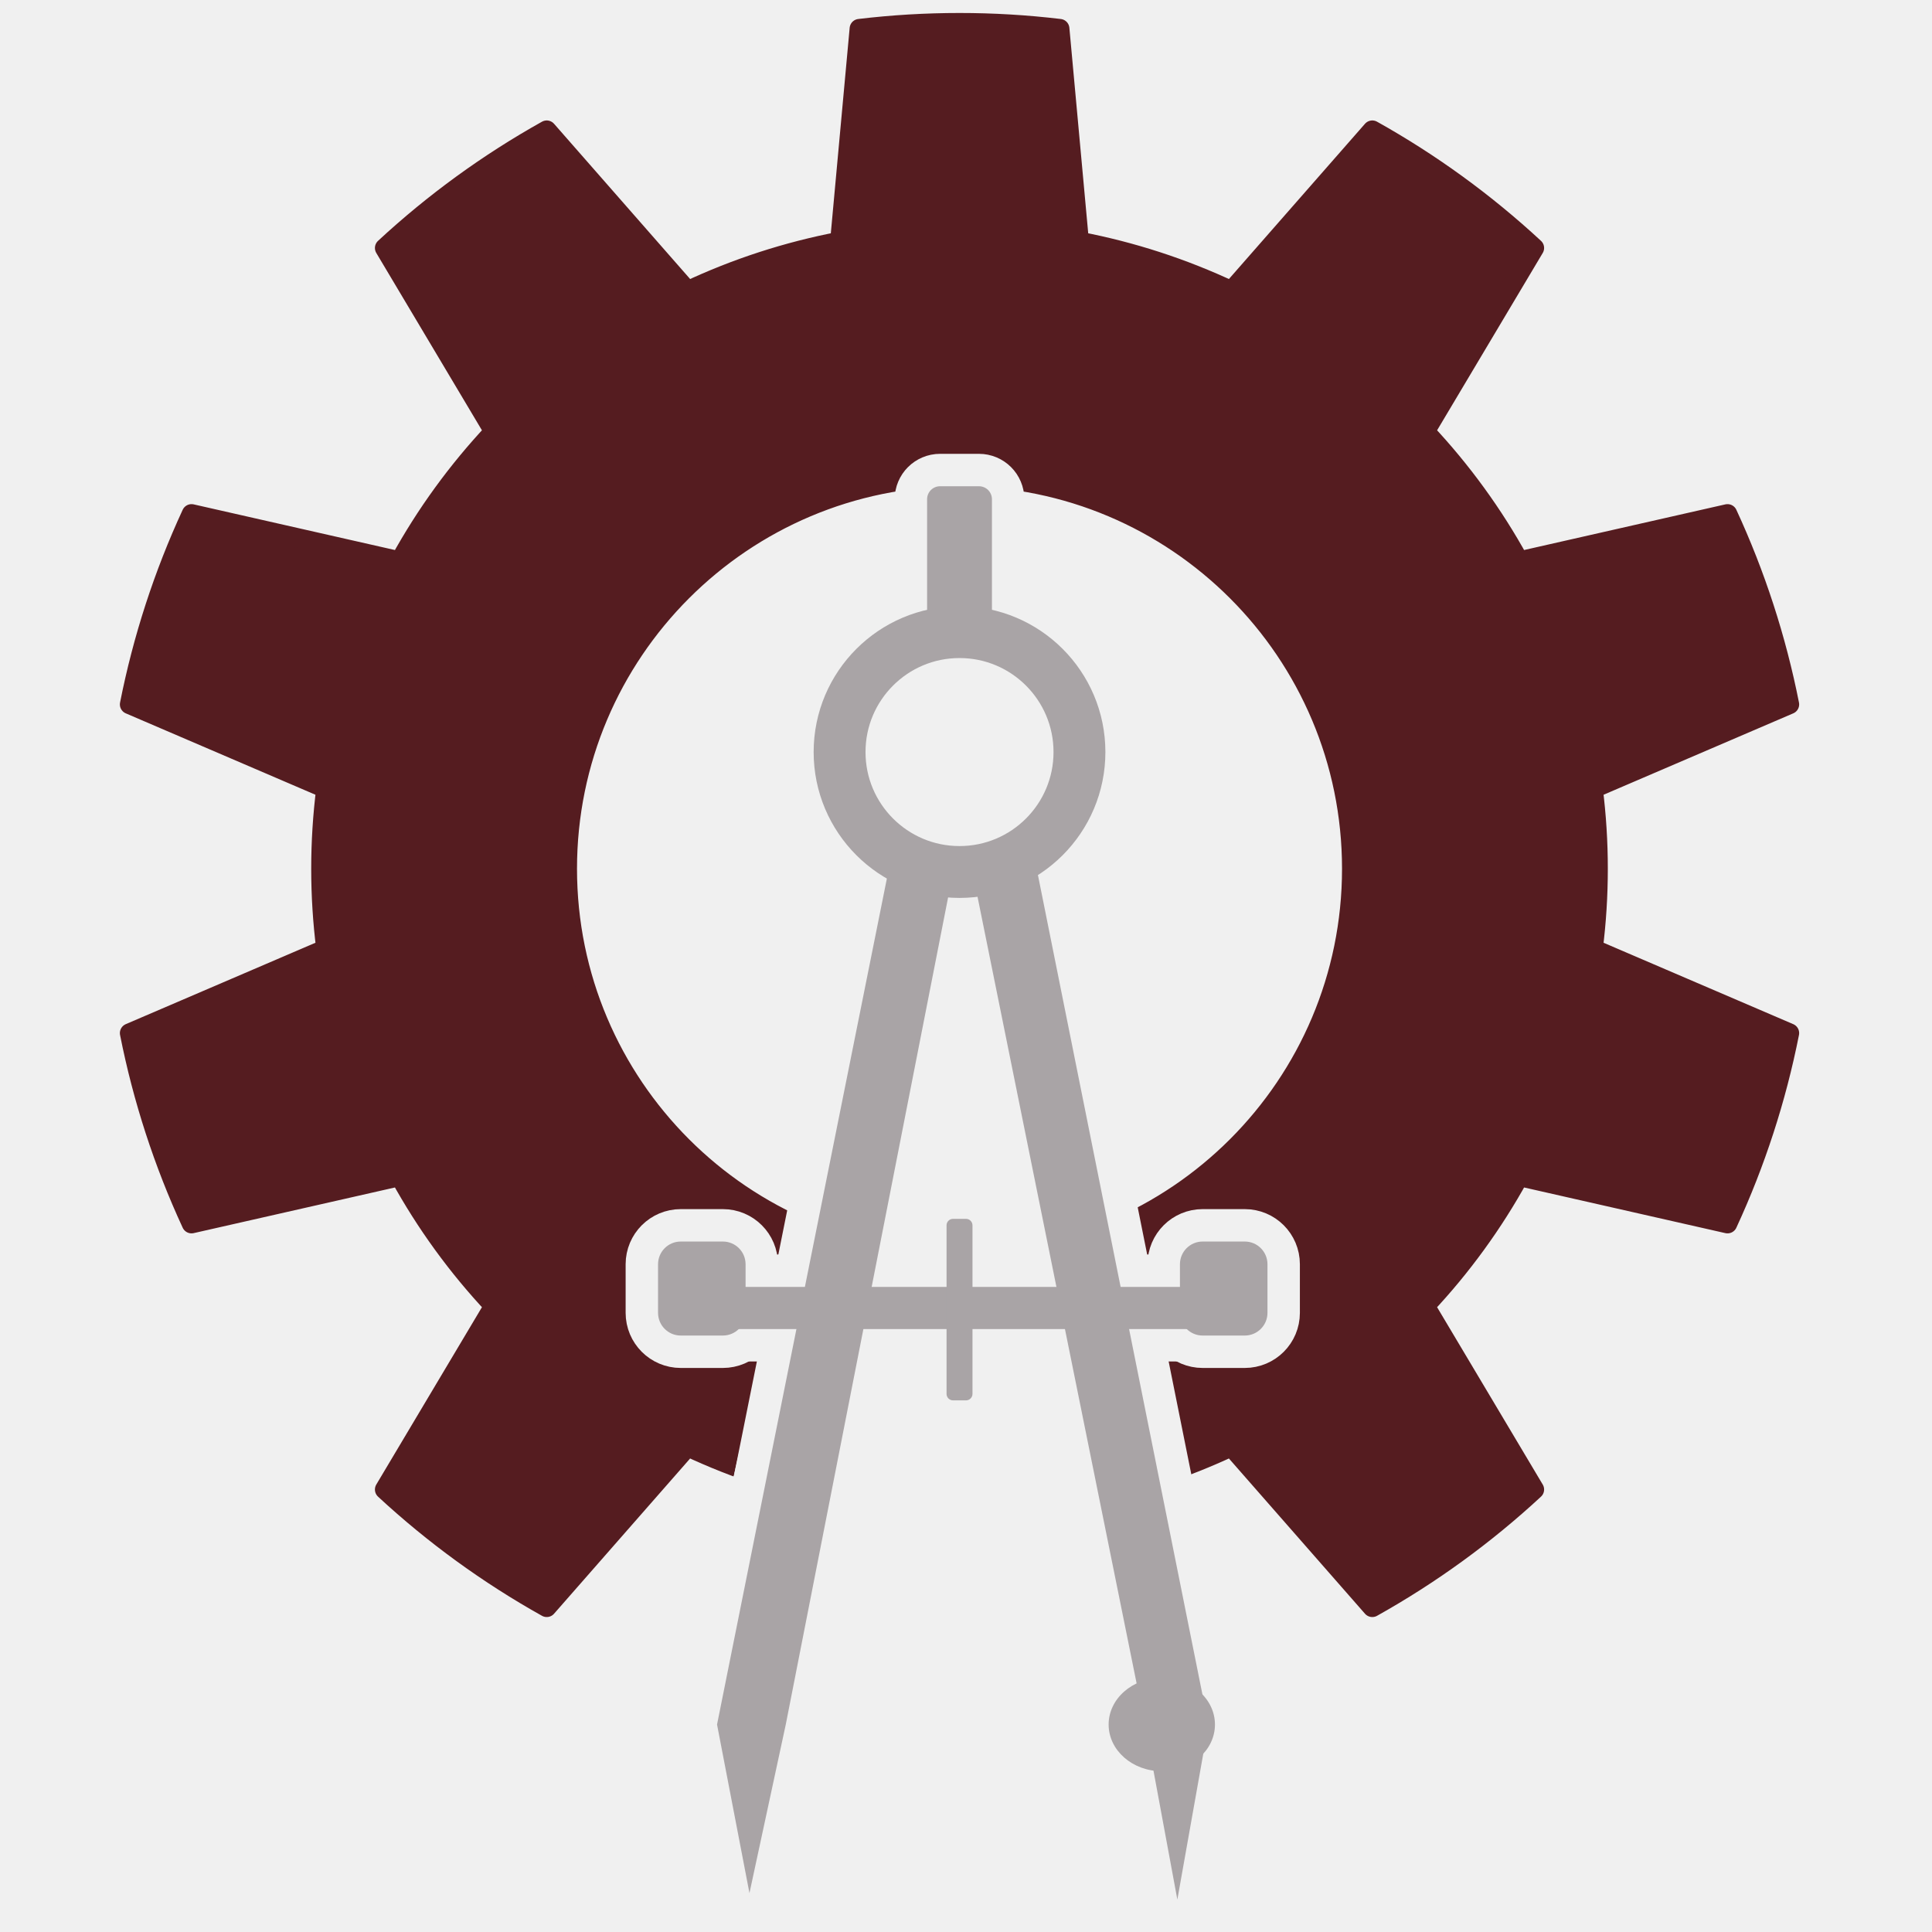
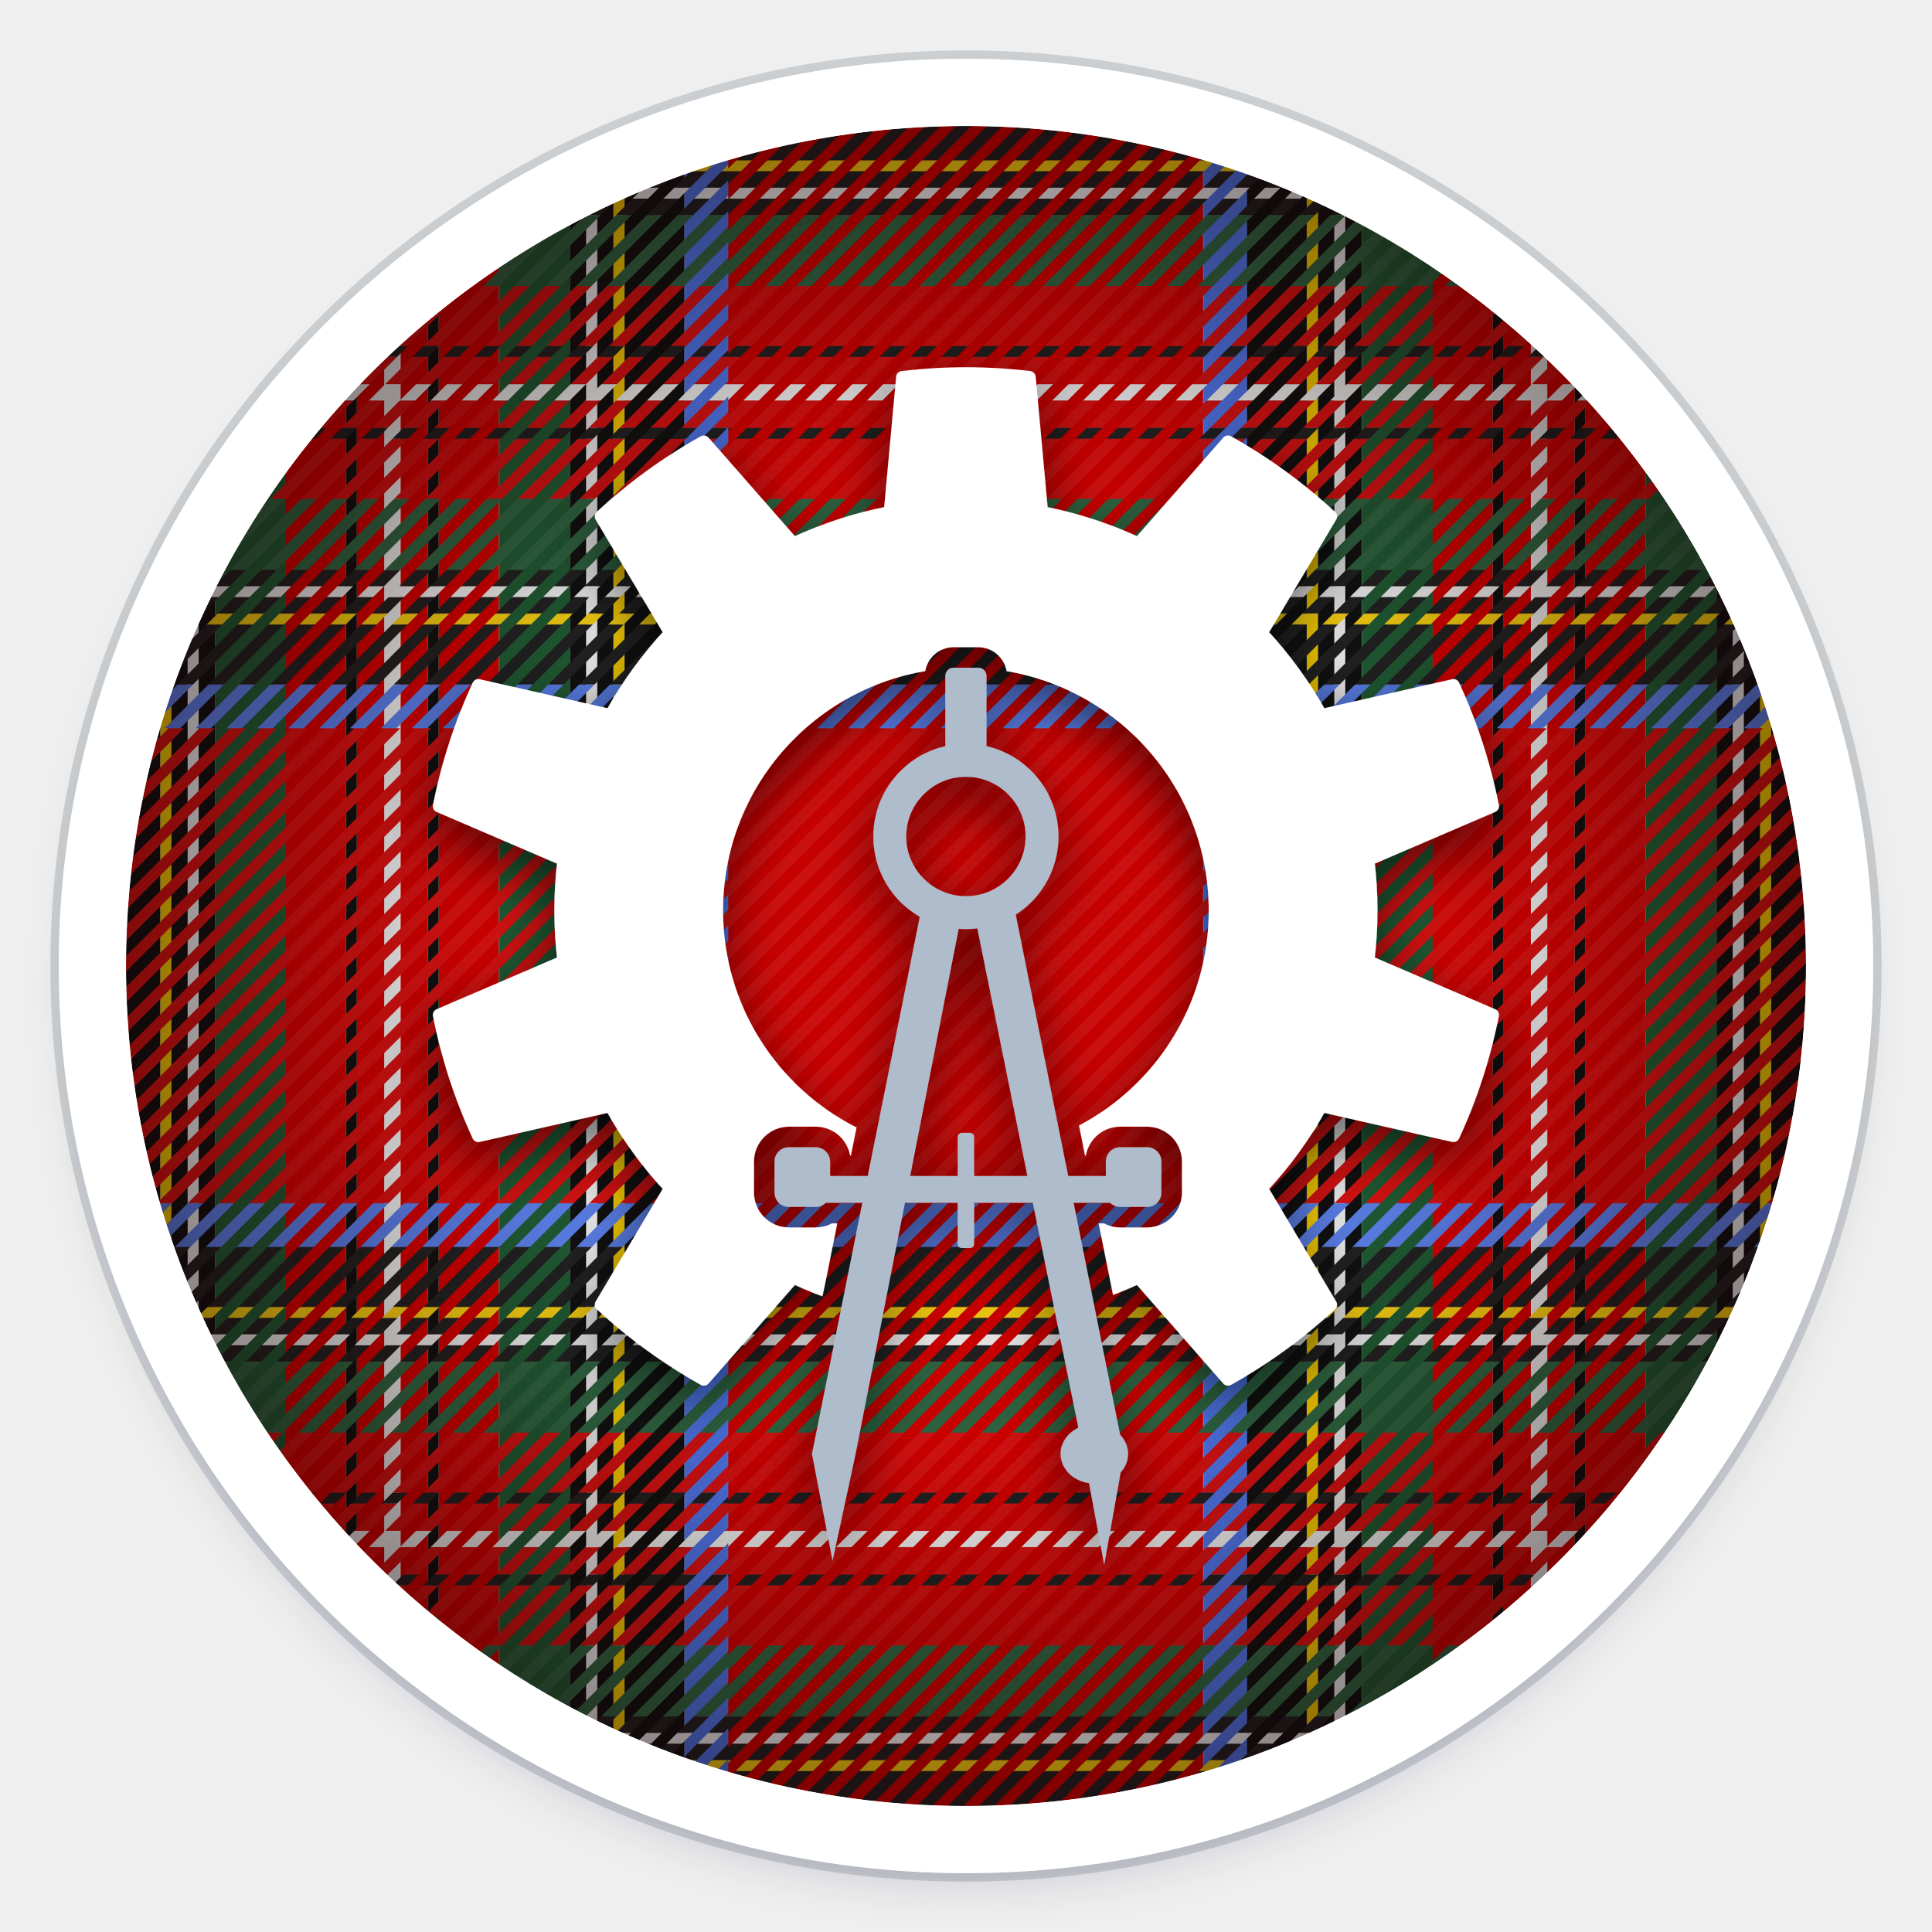
- <svg xmlns="http://www.w3.org/2000/svg" viewBox="-17 -4 298 298" width="298" height="298">
+ <svg xmlns="http://www.w3.org/2000/svg" viewBox="0 0 460 460" width="460" height="460">
  <defs>
-     <mask id="ko-m" maskUnits="userSpaceOnUse" x="-20" y="-20" width="320" height="340">
-       <rect x="-20" y="-20" width="320" height="340" fill="#fff" />
-       <g fill="#000" stroke="#000" stroke-width="10" stroke-linejoin="round">
-         <rect x="126" y="71" width="10" height="24" rx="2" />
-         <circle cx="131" cy="112" r="18.5" fill="none" stroke="#000" stroke-width="8" />
-         <path d="M120.5 128H130.5L104.2 262 98.6 288 93.6 262Z" />
-         <path d="M132.5 128H142.5L169.4 262 164.6 289 159.6 262Z" />
-         <ellipse cx="162.2" cy="262" rx="8.2" ry="7.2" />
-         <rect x="88" y="194.5" width="87" height="6.5" rx="1" />
-         <rect x="84.5" y="187.5" width="13.5" height="14.5" rx="3.5" />
-         <rect x="165" y="187.5" width="13.5" height="14.5" rx="3.5" />
-         <rect x="129" y="184" width="4" height="28" rx="1" />
-         <path d="M118 150H145L178 300H84Z" />
+     <pattern id="bd-tt-m" patternUnits="userSpaceOnUse" width="210" height="210" patternTransform="translate(173.4 173.4) scale(1.3)">
+       <defs>
+         <pattern id="bd-twill" width="4" height="4" patternUnits="userSpaceOnUse" patternTransform="rotate(45)">
+           <rect width="2" height="4" fill="#fff" />
+         </pattern>
+         <mask id="bd-weft">
+           <rect width="210" height="210" fill="url(#bd-twill)" />
+         </mask>
+       </defs>
+       <g>
+         <rect x="0" width="87" height="210" fill="#C80000" />
+         <rect x="87" width="8" height="210" fill="#4A6FDB" />
+         <rect x="95" width="11" height="210" fill="#101010" />
+         <rect x="106" width="2" height="210" fill="#E8C000" />
+         <rect x="108" width="3" height="210" fill="#101010" />
+         <rect x="111" width="2" height="210" fill="#E0E0E0" />
+         <rect x="113" width="3" height="210" fill="#101010" />
+         <rect x="116" width="13" height="210" fill="#1E5631" />
+         <rect x="129" width="11" height="210" fill="#C80000" />
+         <rect x="140" width="2" height="210" fill="#101010" />
+         <rect x="142" width="5" height="210" fill="#C80000" />
+         <rect x="147" width="3" height="210" fill="#E0E0E0" />
+         <rect x="150" width="5" height="210" fill="#C80000" />
+         <rect x="155" width="2" height="210" fill="#101010" />
+         <rect x="157" width="11" height="210" fill="#C80000" />
+         <rect x="168" width="13" height="210" fill="#1E5631" />
+         <rect x="181" width="3" height="210" fill="#101010" />
+         <rect x="184" width="2" height="210" fill="#E0E0E0" />
+         <rect x="186" width="3" height="210" fill="#101010" />
+         <rect x="189" width="2" height="210" fill="#E8C000" />
+         <rect x="191" width="11" height="210" fill="#101010" />
+         <rect x="202" width="8" height="210" fill="#4A6FDB" />
      </g>
-     </mask>
+       <g mask="url(#bd-weft)" opacity="1">
+         <g style="filter:none">
+           <rect y="0" height="87" width="210" fill="#C80000" />
+           <rect y="87" height="8" width="210" fill="#4A6FDB" />
+           <rect y="95" height="11" width="210" fill="#101010" />
+           <rect y="106" height="2" width="210" fill="#E8C000" />
+           <rect y="108" height="3" width="210" fill="#101010" />
+           <rect y="111" height="2" width="210" fill="#E0E0E0" />
+           <rect y="113" height="3" width="210" fill="#101010" />
+           <rect y="116" height="13" width="210" fill="#1E5631" />
+           <rect y="129" height="11" width="210" fill="#C80000" />
+           <rect y="140" height="2" width="210" fill="#101010" />
+           <rect y="142" height="5" width="210" fill="#C80000" />
+           <rect y="147" height="3" width="210" fill="#E0E0E0" />
+           <rect y="150" height="5" width="210" fill="#C80000" />
+           <rect y="155" height="2" width="210" fill="#101010" />
+           <rect y="157" height="11" width="210" fill="#C80000" />
+           <rect y="168" height="13" width="210" fill="#1E5631" />
+           <rect y="181" height="3" width="210" fill="#101010" />
+           <rect y="184" height="2" width="210" fill="#E0E0E0" />
+           <rect y="186" height="3" width="210" fill="#101010" />
+           <rect y="189" height="2" width="210" fill="#E8C000" />
+           <rect y="191" height="11" width="210" fill="#101010" />
+           <rect y="202" height="8" width="210" fill="#4A6FDB" />
+         </g>
+       </g>
+       <rect width="210" height="210" fill="url(#bd-twill)" opacity=".07" />
+     </pattern>
+     <radialGradient id="bd-vig-m">
+       <stop offset="58%" stop-color="#140000" stop-opacity="0" />
+       <stop offset="100%" stop-color="#140000" stop-opacity=".4" />
+     </radialGradient>
+     <filter id="bd-sh-m" x="-25%" y="-25%" width="150%" height="150%">
+       <feGaussianBlur in="SourceAlpha" stdDeviation="7" />
+       <feOffset dy="5" result="b" />
+       <feFlood flood-color="#000" flood-opacity=".55" />
+       <feComposite in2="b" operator="in" />
+       <feMerge>
+         <feMergeNode />
+         <feMergeNode in="SourceGraphic" />
+       </feMerge>
+     </filter>
+     <filter id="bd-out-m" x="-20%" y="-20%" width="140%" height="140%">
+       <feGaussianBlur in="SourceAlpha" stdDeviation="8" />
+       <feOffset dy="6" result="b" />
+       <feFlood flood-color="#0E2338" flood-opacity=".28" />
+       <feComposite in2="b" operator="in" />
+       <feMerge>
+         <feMergeNode />
+         <feMergeNode in="SourceGraphic" />
+       </feMerge>
+     </filter>
  </defs>
-   <path mask="url(#ko-m)" fill="#551C20" stroke="#551C20" stroke-width="3" stroke-linejoin="round" fill-rule="evenodd" d="M149.46 33.24L146.45 0.42A130.5 130.5 0 0 0 115.55 0.42L112.54 33.24A98.5 98.5 0 0 0 89.06 40.87L89.06 40.87L67.33 16.08A130.5 130.5 0 0 0 42.33 34.25L59.20 62.57A98.5 98.5 0 0 0 44.68 82.55L44.68 82.55L12.54 75.26A130.5 130.5 0 0 0 2.99 104.65L33.28 117.65A98.5 98.5 0 0 0 33.28 142.35L33.28 142.35L2.99 155.35A130.5 130.5 0 0 0 12.54 184.74L44.68 177.45A98.5 98.5 0 0 0 59.20 197.43L59.20 197.43L42.33 225.75A130.5 130.5 0 0 0 67.33 243.92L89.06 219.13A98.5 98.5 0 0 0 112.54 226.76L112.54 226.76L115.55 259.58A130.5 130.5 0 0 0 146.45 259.58L149.46 226.76A98.5 98.5 0 0 0 172.94 219.13L172.94 219.13L194.67 243.92A130.5 130.5 0 0 0 219.67 225.75L202.80 197.43A98.5 98.5 0 0 0 217.32 177.45L217.32 177.45L249.46 184.74A130.5 130.5 0 0 0 259.01 155.35L228.72 142.35A98.5 98.5 0 0 0 228.72 117.65L228.72 117.65L259.01 104.65A130.5 130.5 0 0 0 249.46 75.26L217.32 82.55A98.5 98.5 0 0 0 202.80 62.57L202.80 62.57L219.67 34.25A130.5 130.5 0 0 0 194.67 16.08L172.94 40.87A98.5 98.5 0 0 0 149.46 33.24ZM191.50 130.00A60.5 60.5 0 1 0 70.50 130.00A60.5 60.5 0 1 0 191.50 130.00Z" />
-   <g fill="#A9A4A6">
-     <rect x="126" y="71" width="10" height="24" rx="2" />
-     <circle cx="131" cy="112" r="18.5" fill="none" stroke="#A9A4A6" stroke-width="8" />
-     <path d="M120.5 128H130.5L104.2 262 98.6 288 93.6 262Z" />
-     <path d="M132.5 128H142.5L169.4 262 164.6 289 159.6 262Z" />
-     <ellipse cx="162.2" cy="262" rx="8.2" ry="7.2" />
-     <rect x="88" y="194.5" width="87" height="6.5" rx="1" />
-     <rect x="84.5" y="187.5" width="13.5" height="14.5" rx="3.5" />
-     <rect x="165" y="187.5" width="13.5" height="14.5" rx="3.5" />
-     <rect x="129" y="184" width="4" height="28" rx="1" />
+   <g filter="url(#bd-out-m)">
+     <circle cx="230" cy="230" r="208.0" fill="#fff" />
+   </g>
+   <circle cx="230" cy="230" r="217" fill="none" stroke="#0E2338" stroke-opacity=".16" stroke-width="2" />
+   <circle cx="230" cy="230" r="200" fill="url(#bd-tt-m)" />
+   <circle cx="230" cy="230" r="200" fill="url(#bd-vig-m)" />
+   <circle cx="230" cy="230" r="208.0" fill="none" stroke="#fff" stroke-width="16" />
+   <g filter="url(#bd-sh-m)" transform="translate(101.6 89.4) scale(.98)">
+     <defs>
+       <mask id="ko-mr" maskUnits="userSpaceOnUse" x="-20" y="-20" width="320" height="340">
+         <rect x="-20" y="-20" width="320" height="340" fill="#fff" />
+         <g fill="#000" stroke="#000" stroke-width="10" stroke-linejoin="round">
+           <rect x="126" y="71" width="10" height="24" rx="2" />
+           <circle cx="131" cy="112" r="18.5" fill="none" stroke="#000" stroke-width="8" />
+           <path d="M120.5 128H130.5L104.2 262 98.6 288 93.6 262Z" />
+           <path d="M132.5 128H142.5L169.4 262 164.6 289 159.6 262Z" />
+           <ellipse cx="162.2" cy="262" rx="8.2" ry="7.2" />
+           <rect x="88" y="194.5" width="87" height="6.5" rx="1" />
+           <rect x="84.5" y="187.5" width="13.5" height="14.5" rx="3.5" />
+           <rect x="165" y="187.5" width="13.5" height="14.5" rx="3.5" />
+           <rect x="129" y="184" width="4" height="28" rx="1" />
+           <path d="M118 150H145L178 300H84Z" />
+         </g>
+       </mask>
+     </defs>
+     <path mask="url(#ko-mr)" fill="#FFFFFF" stroke="#FFFFFF" stroke-width="3" stroke-linejoin="round" fill-rule="evenodd" d="M149.46 33.24L146.45 0.42A130.5 130.5 0 0 0 115.55 0.42L112.54 33.24A98.5 98.5 0 0 0 89.06 40.87L89.06 40.87L67.33 16.08A130.5 130.5 0 0 0 42.33 34.25L59.20 62.57A98.5 98.5 0 0 0 44.68 82.55L44.68 82.55L12.54 75.26A130.5 130.5 0 0 0 2.99 104.65L33.28 117.65A98.5 98.5 0 0 0 33.28 142.35L33.28 142.35L2.99 155.35A130.5 130.5 0 0 0 12.54 184.74L44.68 177.45A98.5 98.5 0 0 0 59.20 197.43L59.20 197.43L42.33 225.75A130.5 130.5 0 0 0 67.33 243.92L89.06 219.13A98.5 98.5 0 0 0 112.54 226.76L112.54 226.76L115.55 259.58A130.5 130.5 0 0 0 146.45 259.58L149.46 226.76A98.5 98.5 0 0 0 172.94 219.13L172.94 219.13L194.67 243.92A130.5 130.5 0 0 0 219.67 225.75L202.80 197.43A98.5 98.5 0 0 0 217.32 177.45L217.32 177.45L249.46 184.74A130.5 130.5 0 0 0 259.01 155.35L228.72 142.35A98.5 98.5 0 0 0 228.72 117.65L228.72 117.65L259.01 104.65A130.5 130.5 0 0 0 249.46 75.26L217.32 82.55A98.5 98.5 0 0 0 202.80 62.57L202.80 62.57L219.67 34.25A130.5 130.5 0 0 0 194.67 16.08L172.94 40.87A98.5 98.5 0 0 0 149.46 33.24ZM191.50 130.00A60.5 60.5 0 1 0 70.50 130.00A60.5 60.5 0 1 0 191.50 130.00Z" />
+     <g fill="#AEBCCB">
+       <rect x="126" y="71" width="10" height="24" rx="2" />
+       <circle cx="131" cy="112" r="18.5" fill="none" stroke="#AEBCCB" stroke-width="8" />
+       <path d="M120.5 128H130.5L104.2 262 98.6 288 93.6 262Z" />
+       <path d="M132.5 128H142.5L169.4 262 164.6 289 159.6 262Z" />
+       <ellipse cx="162.2" cy="262" rx="8.2" ry="7.2" />
+       <rect x="88" y="194.5" width="87" height="6.5" rx="1" />
+       <rect x="84.5" y="187.5" width="13.5" height="14.5" rx="3.5" />
+       <rect x="165" y="187.5" width="13.5" height="14.5" rx="3.5" />
+       <rect x="129" y="184" width="4" height="28" rx="1" />
+     </g>
  </g>
</svg>
